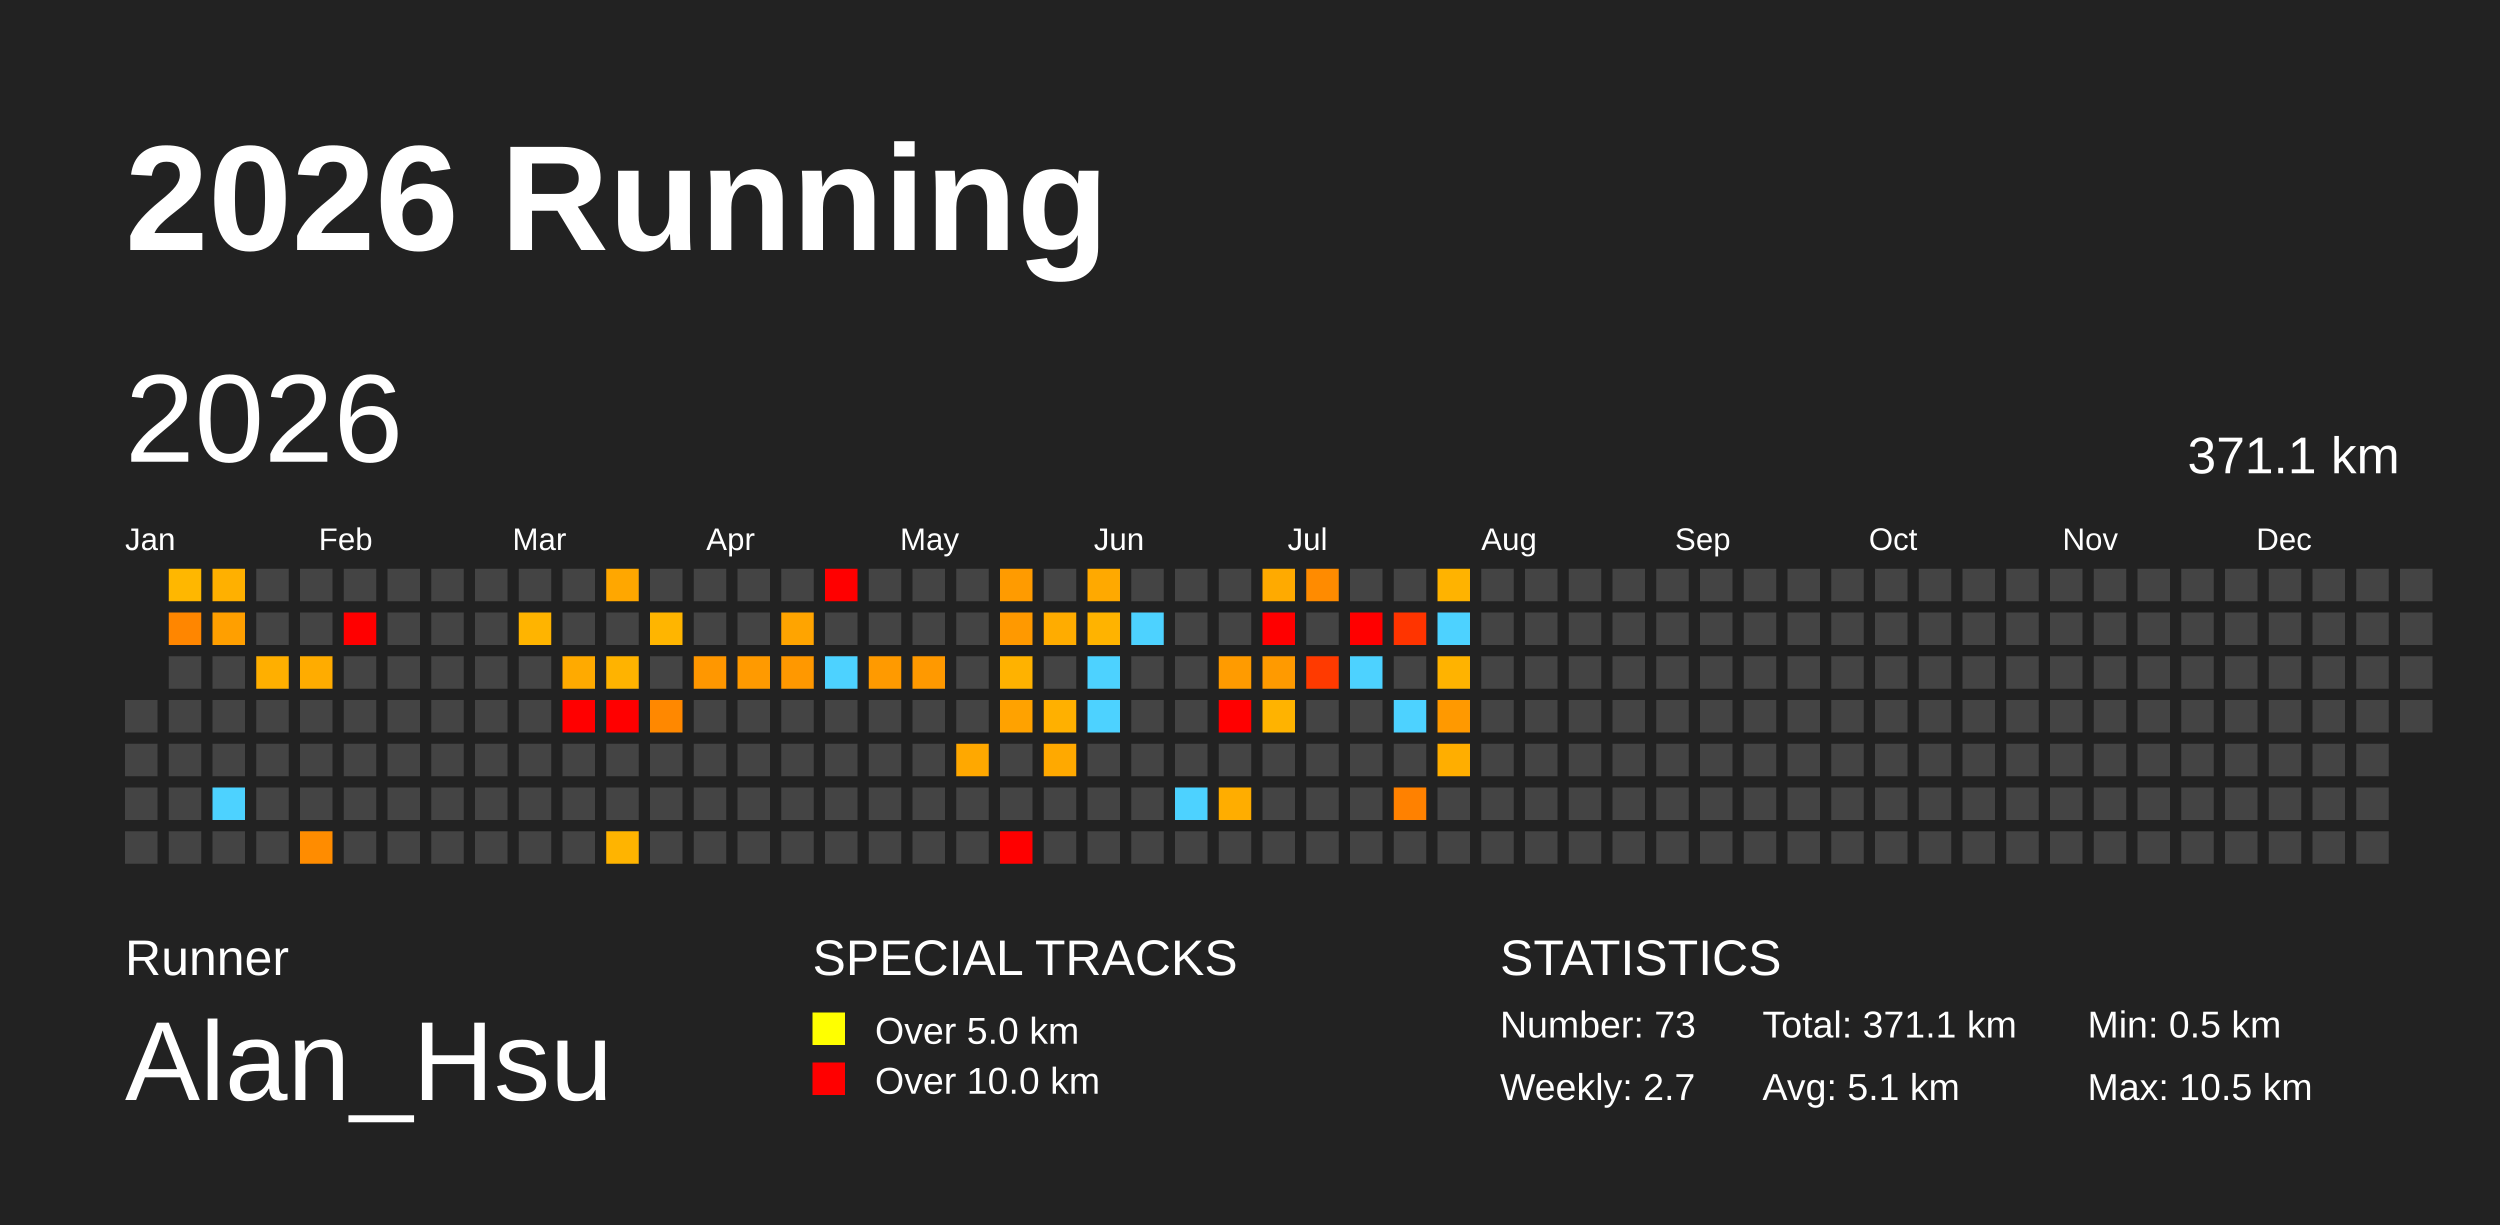
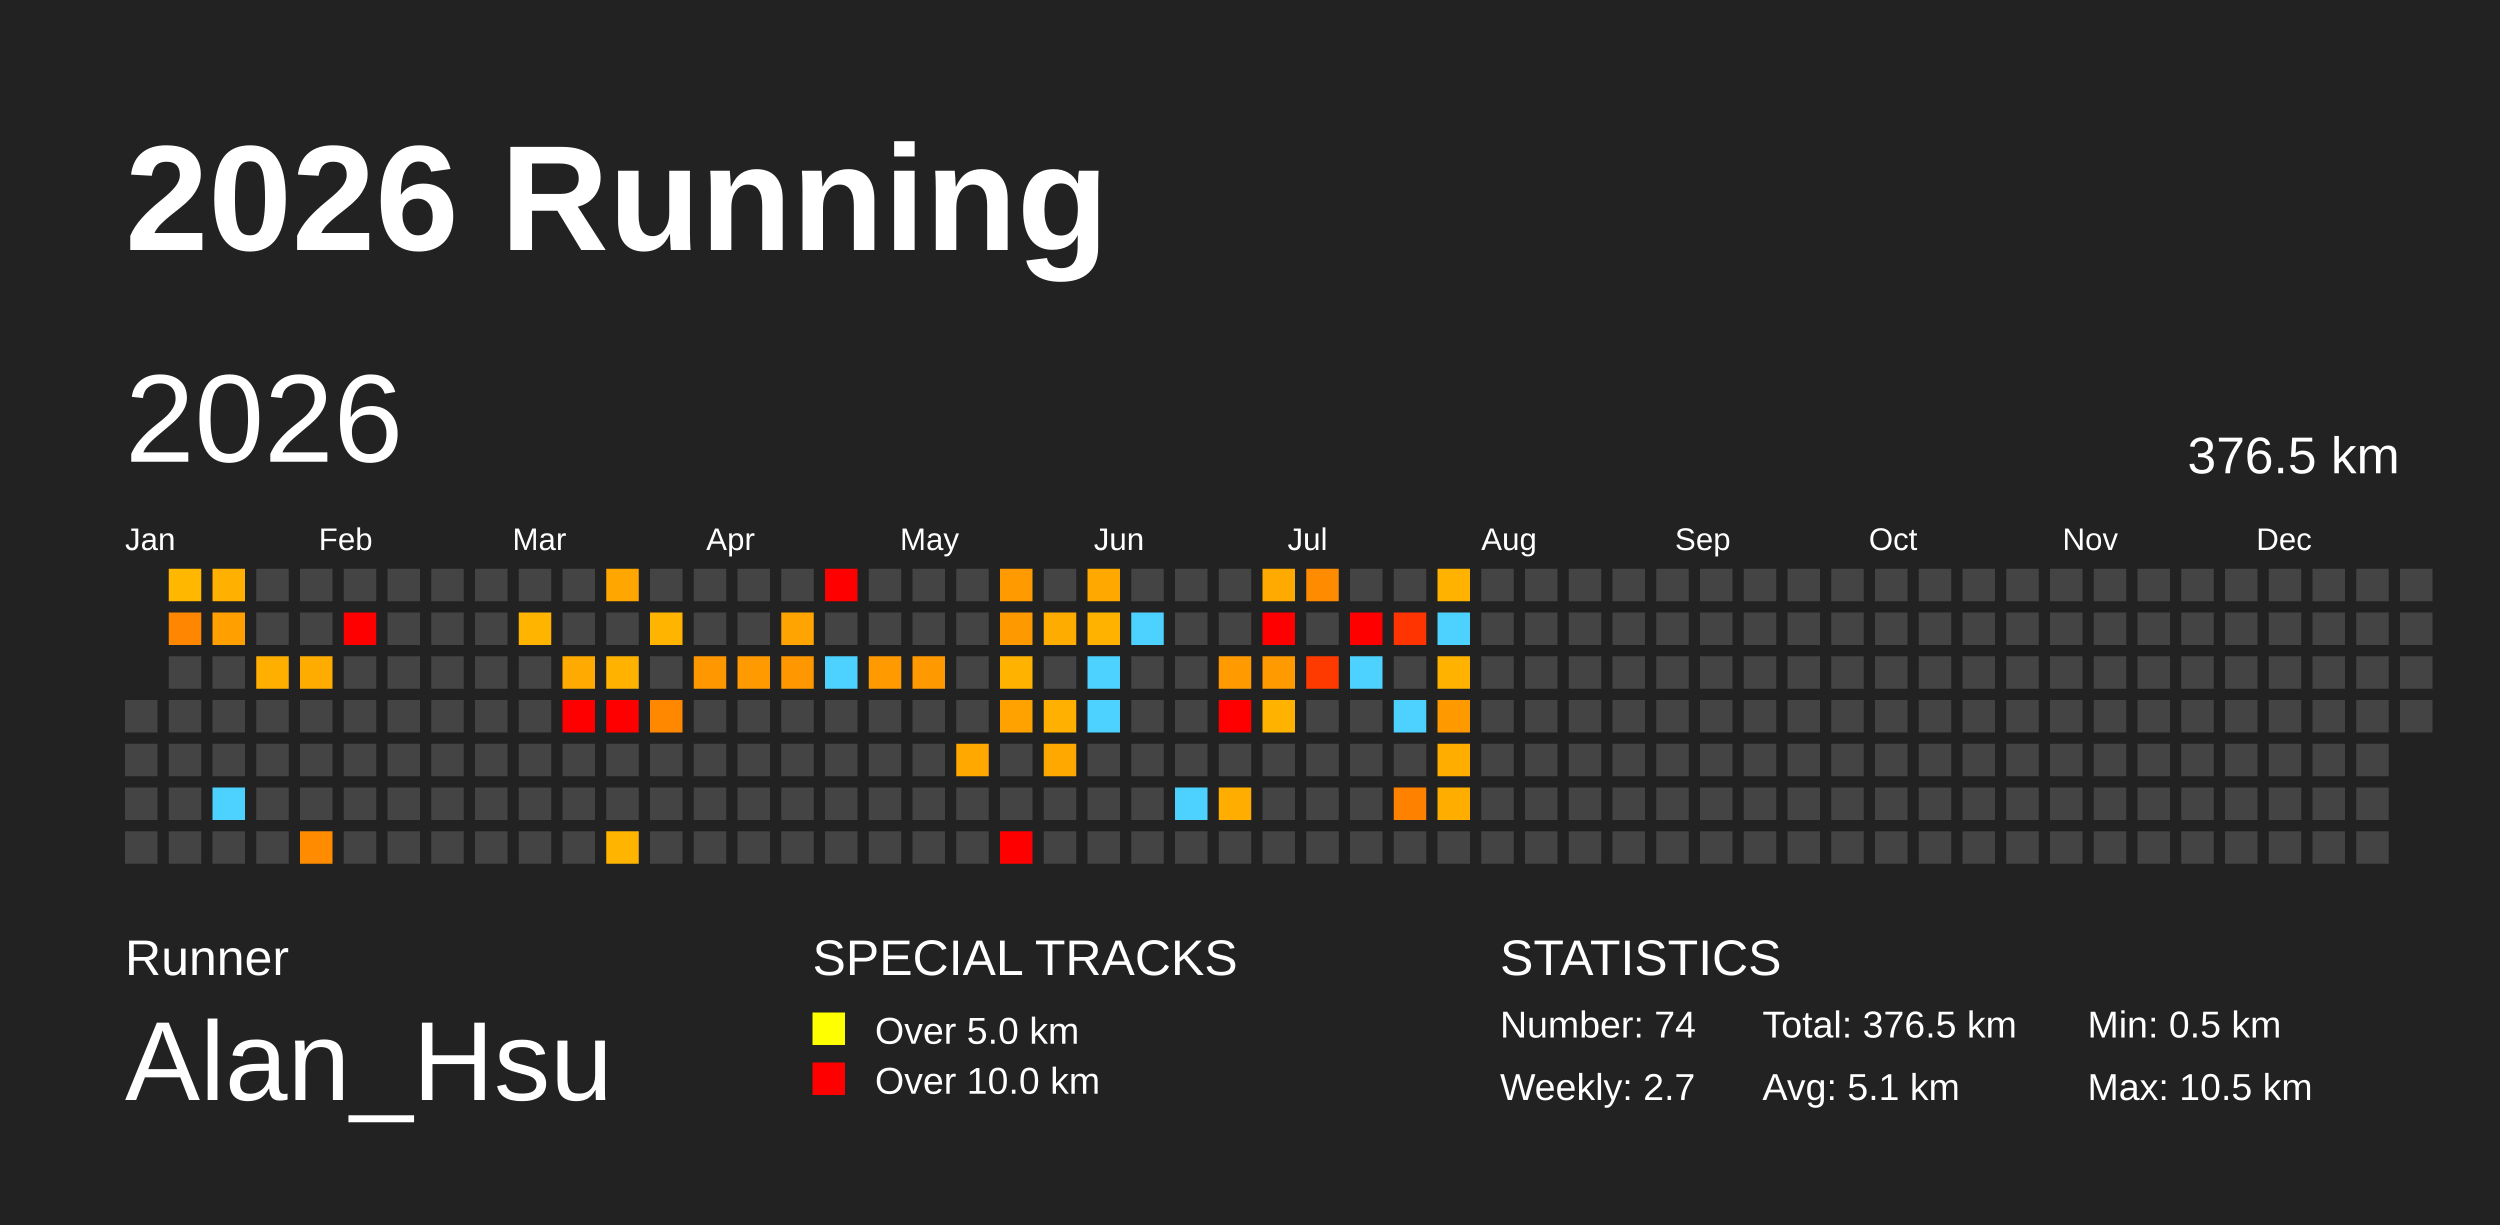
<svg xmlns="http://www.w3.org/2000/svg" baseProfile="full" height="98mm" version="1.1" viewBox="0,0,200,98" width="200mm">
  <defs />
  <rect fill="#222222" height="98" width="200" x="0" y="0" />
  <text fill="#FFFFFF" style="font-size:12px; font-family:Arial; font-weight:bold;" x="10" y="20">2026 Running</text>
  <text fill="#FFFFFF" style="font-size:4px; font-family:Arial" x="10" y="78">Runner</text>
  <text fill="#FFFFFF" style="font-size:9px; font-family:Arial" x="10" y="88">Alan_Hsu</text>
  <text fill="#FFFFFF" style="font-size:4px; font-family:Arial" x="65" y="78">SPECIAL TRACKS</text>
  <rect fill="yellow" height="2.6" width="2.6" x="65" y="81" />
  <text fill="#FFFFFF" style="font-size:3px; font-family:Arial" x="70" y="83.5">Over 5.0 km</text>
  <rect fill="red" height="2.6" width="2.6" x="65" y="85" />
  <text fill="#FFFFFF" style="font-size:3px; font-family:Arial" x="70" y="87.5">Over 10.0 km</text>
  <text fill="#FFFFFF" style="font-size:4px; font-family:Arial" x="120" y="78">STATISTICS</text>
-   <text fill="#FFFFFF" style="font-size:3px; font-family:Arial" x="120" y="83">Number: 73</text>
+   <text fill="#FFFFFF" style="font-size:3px; font-family:Arial" x="120" y="83">Number: 74</text>
  <text fill="#FFFFFF" style="font-size:3px; font-family:Arial" x="120" y="88">Weekly: 2.7</text>
-   <text fill="#FFFFFF" style="font-size:3px; font-family:Arial" x="141" y="83">Total: 371.1 km</text>
+   <text fill="#FFFFFF" style="font-size:3px; font-family:Arial" x="141" y="83">Total: 376.5 km</text>
  <text fill="#FFFFFF" style="font-size:3px; font-family:Arial" x="141" y="88">Avg: 5.1 km</text>
  <text fill="#FFFFFF" style="font-size:3px; font-family:Arial" x="167" y="83">Min: 0.5 km</text>
  <text fill="#FFFFFF" style="font-size:3px; font-family:Arial" x="167" y="88">Max: 10.5 km</text>
  <text dominant-baseline="hanging" fill="#FFFFFF" style="font-size:10.0px; font-family:Arial;" x="10" y="30">2026</text>
-   <text dominant-baseline="hanging" fill="#FFFFFF" style="font-size:4.125px; font-family:Arial;" x="175" y="35">371.1 km</text>
+   <text dominant-baseline="hanging" fill="#FFFFFF" style="font-size:4.125px; font-family:Arial;" x="175" y="35">376.5 km</text>
  <text fill="#FFFFFF" style="font-size:2.5px; font-family:Arial" x="10.0" y="44">Jan</text>
  <text fill="#FFFFFF" style="font-size:2.5px; font-family:Arial" x="25.5" y="44">Feb</text>
  <text fill="#FFFFFF" style="font-size:2.5px; font-family:Arial" x="41.0" y="44">Mar</text>
  <text fill="#FFFFFF" style="font-size:2.5px; font-family:Arial" x="56.5" y="44">Apr</text>
  <text fill="#FFFFFF" style="font-size:2.5px; font-family:Arial" x="72.0" y="44">May</text>
  <text fill="#FFFFFF" style="font-size:2.5px; font-family:Arial" x="87.5" y="44">Jun</text>
  <text fill="#FFFFFF" style="font-size:2.5px; font-family:Arial" x="103.0" y="44">Jul</text>
  <text fill="#FFFFFF" style="font-size:2.5px; font-family:Arial" x="118.5" y="44">Aug</text>
  <text fill="#FFFFFF" style="font-size:2.5px; font-family:Arial" x="134.0" y="44">Sep</text>
  <text fill="#FFFFFF" style="font-size:2.5px; font-family:Arial" x="149.5" y="44">Oct</text>
  <text fill="#FFFFFF" style="font-size:2.5px; font-family:Arial" x="165.0" y="44">Nov</text>
  <text fill="#FFFFFF" style="font-size:2.5px; font-family:Arial" x="180.5" y="44">Dec</text>
  <rect fill="#444444" height="2.6" width="2.6" x="10.0" y="56.0" />
  <rect fill="#444444" height="2.6" width="2.6" x="10.0" y="59.5" />
  <rect fill="#444444" height="2.6" width="2.6" x="10.0" y="63.0" />
  <rect fill="#444444" height="2.6" width="2.6" x="10.0" y="66.5" />
  <rect fill="#ffb700" height="2.6" width="2.6" x="13.5" y="45.5" />
  <rect fill="#ff8600" height="2.6" width="2.6" x="13.5" y="49.0" />
  <rect fill="#444444" height="2.6" width="2.6" x="13.5" y="52.5" />
  <rect fill="#444444" height="2.6" width="2.6" x="13.5" y="56.0" />
  <rect fill="#444444" height="2.6" width="2.6" x="13.5" y="59.5" />
  <rect fill="#444444" height="2.6" width="2.6" x="13.5" y="63.0" />
  <rect fill="#444444" height="2.6" width="2.6" x="13.5" y="66.5" />
  <rect fill="#ffb000" height="2.6" width="2.6" x="17.0" y="45.5" />
  <rect fill="#ff9f00" height="2.6" width="2.6" x="17.0" y="49.0" />
  <rect fill="#444444" height="2.6" width="2.6" x="17.0" y="52.5" />
  <rect fill="#444444" height="2.6" width="2.6" x="17.0" y="56.0" />
  <rect fill="#444444" height="2.6" width="2.6" x="17.0" y="59.5" />
  <rect fill="#4dd2ff" height="2.6" width="2.6" x="17.0" y="63.0" />
  <rect fill="#444444" height="2.6" width="2.6" x="17.0" y="66.5" />
  <rect fill="#444444" height="2.6" width="2.6" x="20.5" y="45.5" />
  <rect fill="#444444" height="2.6" width="2.6" x="20.5" y="49.0" />
  <rect fill="#ffaf00" height="2.6" width="2.6" x="20.5" y="52.5" />
  <rect fill="#444444" height="2.6" width="2.6" x="20.5" y="56.0" />
  <rect fill="#444444" height="2.6" width="2.6" x="20.5" y="59.5" />
  <rect fill="#444444" height="2.6" width="2.6" x="20.5" y="63.0" />
  <rect fill="#444444" height="2.6" width="2.6" x="20.5" y="66.5" />
  <rect fill="#444444" height="2.6" width="2.6" x="24.0" y="45.5" />
  <rect fill="#444444" height="2.6" width="2.6" x="24.0" y="49.0" />
  <rect fill="#ffac00" height="2.6" width="2.6" x="24.0" y="52.5" />
  <rect fill="#444444" height="2.6" width="2.6" x="24.0" y="56.0" />
  <rect fill="#444444" height="2.6" width="2.6" x="24.0" y="59.5" />
  <rect fill="#444444" height="2.6" width="2.6" x="24.0" y="63.0" />
  <rect fill="#ff8c00" height="2.6" width="2.6" x="24.0" y="66.5" />
  <rect fill="#444444" height="2.6" width="2.6" x="27.5" y="45.5" />
  <rect fill="red" height="2.6" width="2.6" x="27.5" y="49.0" />
  <rect fill="#444444" height="2.6" width="2.6" x="27.5" y="52.5" />
  <rect fill="#444444" height="2.6" width="2.6" x="27.5" y="56.0" />
  <rect fill="#444444" height="2.6" width="2.6" x="27.5" y="59.5" />
  <rect fill="#444444" height="2.6" width="2.6" x="27.5" y="63.0" />
  <rect fill="#444444" height="2.6" width="2.6" x="27.5" y="66.5" />
  <rect fill="#444444" height="2.6" width="2.6" x="31.0" y="45.5" />
  <rect fill="#444444" height="2.6" width="2.6" x="31.0" y="49.0" />
  <rect fill="#444444" height="2.6" width="2.6" x="31.0" y="52.5" />
  <rect fill="#444444" height="2.6" width="2.6" x="31.0" y="56.0" />
  <rect fill="#444444" height="2.6" width="2.6" x="31.0" y="59.5" />
  <rect fill="#444444" height="2.6" width="2.6" x="31.0" y="63.0" />
  <rect fill="#444444" height="2.6" width="2.6" x="31.0" y="66.5" />
  <rect fill="#444444" height="2.6" width="2.6" x="34.5" y="45.5" />
  <rect fill="#444444" height="2.6" width="2.6" x="34.5" y="49.0" />
  <rect fill="#444444" height="2.6" width="2.6" x="34.5" y="52.5" />
  <rect fill="#444444" height="2.6" width="2.6" x="34.5" y="56.0" />
  <rect fill="#444444" height="2.6" width="2.6" x="34.5" y="59.5" />
  <rect fill="#444444" height="2.6" width="2.6" x="34.5" y="63.0" />
  <rect fill="#444444" height="2.6" width="2.6" x="34.5" y="66.5" />
  <rect fill="#444444" height="2.6" width="2.6" x="38.0" y="45.5" />
  <rect fill="#444444" height="2.6" width="2.6" x="38.0" y="49.0" />
  <rect fill="#444444" height="2.6" width="2.6" x="38.0" y="52.5" />
  <rect fill="#444444" height="2.6" width="2.6" x="38.0" y="56.0" />
  <rect fill="#444444" height="2.6" width="2.6" x="38.0" y="59.5" />
  <rect fill="#444444" height="2.6" width="2.6" x="38.0" y="63.0" />
  <rect fill="#444444" height="2.6" width="2.6" x="38.0" y="66.5" />
  <rect fill="#444444" height="2.6" width="2.6" x="41.5" y="45.5" />
  <rect fill="#ffb400" height="2.6" width="2.6" x="41.5" y="49.0" />
  <rect fill="#444444" height="2.6" width="2.6" x="41.5" y="52.5" />
  <rect fill="#444444" height="2.6" width="2.6" x="41.5" y="56.0" />
  <rect fill="#444444" height="2.6" width="2.6" x="41.5" y="59.5" />
  <rect fill="#444444" height="2.6" width="2.6" x="41.5" y="63.0" />
  <rect fill="#444444" height="2.6" width="2.6" x="41.5" y="66.5" />
  <rect fill="#444444" height="2.6" width="2.6" x="45.0" y="45.5" />
  <rect fill="#444444" height="2.6" width="2.6" x="45.0" y="49.0" />
  <rect fill="#ffaa00" height="2.6" width="2.6" x="45.0" y="52.5" />
  <rect fill="red" height="2.6" width="2.6" x="45.0" y="56.0" />
  <rect fill="#444444" height="2.6" width="2.6" x="45.0" y="59.5" />
  <rect fill="#444444" height="2.6" width="2.6" x="45.0" y="63.0" />
  <rect fill="#444444" height="2.6" width="2.6" x="45.0" y="66.5" />
  <rect fill="#ffa700" height="2.6" width="2.6" x="48.5" y="45.5" />
  <rect fill="#444444" height="2.6" width="2.6" x="48.5" y="49.0" />
  <rect fill="#ffb300" height="2.6" width="2.6" x="48.5" y="52.5" />
  <rect fill="red" height="2.6" width="2.6" x="48.5" y="56.0" />
  <rect fill="#444444" height="2.6" width="2.6" x="48.5" y="59.5" />
  <rect fill="#444444" height="2.6" width="2.6" x="48.5" y="63.0" />
  <rect fill="#ffb400" height="2.6" width="2.6" x="48.5" y="66.5" />
  <rect fill="#444444" height="2.6" width="2.6" x="52.0" y="45.5" />
  <rect fill="#ffb500" height="2.6" width="2.6" x="52.0" y="49.0" />
  <rect fill="#444444" height="2.6" width="2.6" x="52.0" y="52.5" />
  <rect fill="#ff8800" height="2.6" width="2.6" x="52.0" y="56.0" />
  <rect fill="#444444" height="2.6" width="2.6" x="52.0" y="59.5" />
  <rect fill="#444444" height="2.6" width="2.6" x="52.0" y="63.0" />
  <rect fill="#444444" height="2.6" width="2.6" x="52.0" y="66.5" />
  <rect fill="#444444" height="2.6" width="2.6" x="55.5" y="45.5" />
  <rect fill="#444444" height="2.6" width="2.6" x="55.5" y="49.0" />
  <rect fill="#ff9700" height="2.6" width="2.6" x="55.5" y="52.5" />
  <rect fill="#444444" height="2.6" width="2.6" x="55.5" y="56.0" />
  <rect fill="#444444" height="2.6" width="2.6" x="55.5" y="59.5" />
  <rect fill="#444444" height="2.6" width="2.6" x="55.5" y="63.0" />
  <rect fill="#444444" height="2.6" width="2.6" x="55.5" y="66.5" />
  <rect fill="#444444" height="2.6" width="2.6" x="59.0" y="45.5" />
  <rect fill="#444444" height="2.6" width="2.6" x="59.0" y="49.0" />
  <rect fill="#ff9a00" height="2.6" width="2.6" x="59.0" y="52.5" />
  <rect fill="#444444" height="2.6" width="2.6" x="59.0" y="56.0" />
  <rect fill="#444444" height="2.6" width="2.6" x="59.0" y="59.5" />
  <rect fill="#444444" height="2.6" width="2.6" x="59.0" y="63.0" />
  <rect fill="#444444" height="2.6" width="2.6" x="59.0" y="66.5" />
  <rect fill="#444444" height="2.6" width="2.6" x="62.5" y="45.5" />
  <rect fill="#ffa400" height="2.6" width="2.6" x="62.5" y="49.0" />
  <rect fill="#ff9800" height="2.6" width="2.6" x="62.5" y="52.5" />
  <rect fill="#444444" height="2.6" width="2.6" x="62.5" y="56.0" />
  <rect fill="#444444" height="2.6" width="2.6" x="62.5" y="59.5" />
  <rect fill="#444444" height="2.6" width="2.6" x="62.5" y="63.0" />
  <rect fill="#444444" height="2.6" width="2.6" x="62.5" y="66.5" />
  <rect fill="red" height="2.6" width="2.6" x="66.0" y="45.5" />
  <rect fill="#444444" height="2.6" width="2.6" x="66.0" y="49.0" />
  <rect fill="#4dd2ff" height="2.6" width="2.6" x="66.0" y="52.5" />
  <rect fill="#444444" height="2.6" width="2.6" x="66.0" y="56.0" />
  <rect fill="#444444" height="2.6" width="2.6" x="66.0" y="59.5" />
  <rect fill="#444444" height="2.6" width="2.6" x="66.0" y="63.0" />
  <rect fill="#444444" height="2.6" width="2.6" x="66.0" y="66.5" />
  <rect fill="#444444" height="2.6" width="2.6" x="69.5" y="45.5" />
  <rect fill="#444444" height="2.6" width="2.6" x="69.5" y="49.0" />
  <rect fill="#ff9a00" height="2.6" width="2.6" x="69.5" y="52.5" />
  <rect fill="#444444" height="2.6" width="2.6" x="69.5" y="56.0" />
  <rect fill="#444444" height="2.6" width="2.6" x="69.5" y="59.5" />
  <rect fill="#444444" height="2.6" width="2.6" x="69.5" y="63.0" />
  <rect fill="#444444" height="2.6" width="2.6" x="69.5" y="66.5" />
  <rect fill="#444444" height="2.6" width="2.6" x="73.0" y="45.5" />
  <rect fill="#444444" height="2.6" width="2.6" x="73.0" y="49.0" />
  <rect fill="#ff9900" height="2.6" width="2.6" x="73.0" y="52.5" />
  <rect fill="#444444" height="2.6" width="2.6" x="73.0" y="56.0" />
  <rect fill="#444444" height="2.6" width="2.6" x="73.0" y="59.5" />
  <rect fill="#444444" height="2.6" width="2.6" x="73.0" y="63.0" />
  <rect fill="#444444" height="2.6" width="2.6" x="73.0" y="66.5" />
  <rect fill="#444444" height="2.6" width="2.6" x="76.5" y="45.5" />
  <rect fill="#444444" height="2.6" width="2.6" x="76.5" y="49.0" />
  <rect fill="#444444" height="2.6" width="2.6" x="76.5" y="52.5" />
  <rect fill="#444444" height="2.6" width="2.6" x="76.5" y="56.0" />
  <rect fill="#ffa800" height="2.6" width="2.6" x="76.5" y="59.5" />
  <rect fill="#444444" height="2.6" width="2.6" x="76.5" y="63.0" />
  <rect fill="#444444" height="2.6" width="2.6" x="76.5" y="66.5" />
  <rect fill="#ff9b00" height="2.6" width="2.6" x="80.0" y="45.5" />
  <rect fill="#ff9900" height="2.6" width="2.6" x="80.0" y="49.0" />
  <rect fill="#ffb200" height="2.6" width="2.6" x="80.0" y="52.5" />
  <rect fill="#ffa200" height="2.6" width="2.6" x="80.0" y="56.0" />
  <rect fill="#444444" height="2.6" width="2.6" x="80.0" y="59.5" />
  <rect fill="#444444" height="2.6" width="2.6" x="80.0" y="63.0" />
  <rect fill="red" height="2.6" width="2.6" x="80.0" y="66.5" />
  <rect fill="#444444" height="2.6" width="2.6" x="83.5" y="45.5" />
  <rect fill="#ffac00" height="2.6" width="2.6" x="83.5" y="49.0" />
  <rect fill="#444444" height="2.6" width="2.6" x="83.5" y="52.5" />
  <rect fill="#ffb000" height="2.6" width="2.6" x="83.5" y="56.0" />
  <rect fill="#ffa900" height="2.6" width="2.6" x="83.5" y="59.5" />
  <rect fill="#444444" height="2.6" width="2.6" x="83.5" y="63.0" />
  <rect fill="#444444" height="2.6" width="2.6" x="83.5" y="66.5" />
  <rect fill="#ffa900" height="2.6" width="2.6" x="87.0" y="45.5" />
  <rect fill="#ffb300" height="2.6" width="2.6" x="87.0" y="49.0" />
  <rect fill="#4dd2ff" height="2.6" width="2.6" x="87.0" y="52.5" />
  <rect fill="#4dd2ff" height="2.6" width="2.6" x="87.0" y="56.0" />
  <rect fill="#444444" height="2.6" width="2.6" x="87.0" y="59.5" />
  <rect fill="#444444" height="2.6" width="2.6" x="87.0" y="63.0" />
  <rect fill="#444444" height="2.6" width="2.6" x="87.0" y="66.5" />
  <rect fill="#444444" height="2.6" width="2.6" x="90.5" y="45.5" />
  <rect fill="#4dd2ff" height="2.6" width="2.6" x="90.5" y="49.0" />
  <rect fill="#444444" height="2.6" width="2.6" x="90.5" y="52.5" />
  <rect fill="#444444" height="2.6" width="2.6" x="90.5" y="56.0" />
  <rect fill="#444444" height="2.6" width="2.6" x="90.5" y="59.5" />
  <rect fill="#444444" height="2.6" width="2.6" x="90.5" y="63.0" />
  <rect fill="#444444" height="2.6" width="2.6" x="90.5" y="66.5" />
  <rect fill="#444444" height="2.6" width="2.6" x="94.0" y="45.5" />
  <rect fill="#444444" height="2.6" width="2.6" x="94.0" y="49.0" />
  <rect fill="#444444" height="2.6" width="2.6" x="94.0" y="52.5" />
  <rect fill="#444444" height="2.6" width="2.6" x="94.0" y="56.0" />
  <rect fill="#444444" height="2.6" width="2.6" x="94.0" y="59.5" />
  <rect fill="#4dd2ff" height="2.6" width="2.6" x="94.0" y="63.0" />
  <rect fill="#444444" height="2.6" width="2.6" x="94.0" y="66.5" />
  <rect fill="#444444" height="2.6" width="2.6" x="97.5" y="45.5" />
  <rect fill="#444444" height="2.6" width="2.6" x="97.5" y="49.0" />
  <rect fill="#ff9b00" height="2.6" width="2.6" x="97.5" y="52.5" />
  <rect fill="red" height="2.6" width="2.6" x="97.5" y="56.0" />
  <rect fill="#444444" height="2.6" width="2.6" x="97.5" y="59.5" />
  <rect fill="#ffad00" height="2.6" width="2.6" x="97.5" y="63.0" />
  <rect fill="#444444" height="2.6" width="2.6" x="97.5" y="66.5" />
  <rect fill="#ffaa00" height="2.6" width="2.6" x="101.0" y="45.5" />
  <rect fill="red" height="2.6" width="2.6" x="101.0" y="49.0" />
  <rect fill="#ff9a00" height="2.6" width="2.6" x="101.0" y="52.5" />
  <rect fill="#ffb300" height="2.6" width="2.6" x="101.0" y="56.0" />
  <rect fill="#444444" height="2.6" width="2.6" x="101.0" y="59.5" />
  <rect fill="#444444" height="2.6" width="2.6" x="101.0" y="63.0" />
  <rect fill="#444444" height="2.6" width="2.6" x="101.0" y="66.5" />
  <rect fill="#ff8b00" height="2.6" width="2.6" x="104.5" y="45.5" />
  <rect fill="#444444" height="2.6" width="2.6" x="104.5" y="49.0" />
  <rect fill="#ff3a00" height="2.6" width="2.6" x="104.5" y="52.5" />
  <rect fill="#444444" height="2.6" width="2.6" x="104.5" y="56.0" />
  <rect fill="#444444" height="2.6" width="2.6" x="104.5" y="59.5" />
  <rect fill="#444444" height="2.6" width="2.6" x="104.5" y="63.0" />
  <rect fill="#444444" height="2.6" width="2.6" x="104.5" y="66.5" />
  <rect fill="#444444" height="2.6" width="2.6" x="108.0" y="45.5" />
  <rect fill="red" height="2.6" width="2.6" x="108.0" y="49.0" />
  <rect fill="#4dd2ff" height="2.6" width="2.6" x="108.0" y="52.5" />
  <rect fill="#444444" height="2.6" width="2.6" x="108.0" y="56.0" />
  <rect fill="#444444" height="2.6" width="2.6" x="108.0" y="59.5" />
  <rect fill="#444444" height="2.6" width="2.6" x="108.0" y="63.0" />
  <rect fill="#444444" height="2.6" width="2.6" x="108.0" y="66.5" />
  <rect fill="#444444" height="2.6" width="2.6" x="111.5" y="45.5" />
  <rect fill="#ff3400" height="2.6" width="2.6" x="111.5" y="49.0" />
  <rect fill="#444444" height="2.6" width="2.6" x="111.5" y="52.5" />
  <rect fill="#4dd2ff" height="2.6" width="2.6" x="111.5" y="56.0" />
  <rect fill="#444444" height="2.6" width="2.6" x="111.5" y="59.5" />
  <rect fill="#ff8100" height="2.6" width="2.6" x="111.5" y="63.0" />
  <rect fill="#444444" height="2.6" width="2.6" x="111.5" y="66.5" />
  <rect fill="#ffb300" height="2.6" width="2.6" x="115.0" y="45.5" />
  <rect fill="#4dd2ff" height="2.6" width="2.6" x="115.0" y="49.0" />
  <rect fill="#ffb300" height="2.6" width="2.6" x="115.0" y="52.5" />
  <rect fill="#ff9900" height="2.6" width="2.6" x="115.0" y="56.0" />
  <rect fill="#ffae00" height="2.6" width="2.6" x="115.0" y="59.5" />
-   <rect fill="#444444" height="2.6" width="2.6" x="115.0" y="63.0" />
+   <rect fill="#ffae00" height="2.6" width="2.6" x="115.0" y="63.0" />
  <rect fill="#444444" height="2.6" width="2.6" x="115.0" y="66.5" />
  <rect fill="#444444" height="2.6" width="2.6" x="118.5" y="45.5" />
  <rect fill="#444444" height="2.6" width="2.6" x="118.5" y="49.0" />
  <rect fill="#444444" height="2.6" width="2.6" x="118.5" y="52.5" />
  <rect fill="#444444" height="2.6" width="2.6" x="118.5" y="56.0" />
  <rect fill="#444444" height="2.6" width="2.6" x="118.5" y="59.5" />
  <rect fill="#444444" height="2.6" width="2.6" x="118.5" y="63.0" />
  <rect fill="#444444" height="2.6" width="2.6" x="118.5" y="66.5" />
  <rect fill="#444444" height="2.6" width="2.6" x="122.0" y="45.5" />
  <rect fill="#444444" height="2.6" width="2.6" x="122.0" y="49.0" />
  <rect fill="#444444" height="2.6" width="2.6" x="122.0" y="52.5" />
  <rect fill="#444444" height="2.6" width="2.6" x="122.0" y="56.0" />
  <rect fill="#444444" height="2.6" width="2.6" x="122.0" y="59.5" />
  <rect fill="#444444" height="2.6" width="2.6" x="122.0" y="63.0" />
  <rect fill="#444444" height="2.6" width="2.6" x="122.0" y="66.5" />
  <rect fill="#444444" height="2.6" width="2.6" x="125.5" y="45.5" />
  <rect fill="#444444" height="2.6" width="2.6" x="125.5" y="49.0" />
  <rect fill="#444444" height="2.6" width="2.6" x="125.5" y="52.5" />
  <rect fill="#444444" height="2.6" width="2.6" x="125.5" y="56.0" />
  <rect fill="#444444" height="2.6" width="2.6" x="125.5" y="59.5" />
  <rect fill="#444444" height="2.6" width="2.6" x="125.5" y="63.0" />
  <rect fill="#444444" height="2.6" width="2.6" x="125.5" y="66.5" />
  <rect fill="#444444" height="2.6" width="2.6" x="129.0" y="45.5" />
  <rect fill="#444444" height="2.6" width="2.6" x="129.0" y="49.0" />
  <rect fill="#444444" height="2.6" width="2.6" x="129.0" y="52.5" />
  <rect fill="#444444" height="2.6" width="2.6" x="129.0" y="56.0" />
  <rect fill="#444444" height="2.6" width="2.6" x="129.0" y="59.5" />
  <rect fill="#444444" height="2.6" width="2.6" x="129.0" y="63.0" />
  <rect fill="#444444" height="2.6" width="2.6" x="129.0" y="66.5" />
  <rect fill="#444444" height="2.6" width="2.6" x="132.5" y="45.5" />
  <rect fill="#444444" height="2.6" width="2.6" x="132.5" y="49.0" />
  <rect fill="#444444" height="2.6" width="2.6" x="132.5" y="52.5" />
  <rect fill="#444444" height="2.6" width="2.6" x="132.5" y="56.0" />
  <rect fill="#444444" height="2.6" width="2.6" x="132.5" y="59.5" />
  <rect fill="#444444" height="2.6" width="2.6" x="132.5" y="63.0" />
  <rect fill="#444444" height="2.6" width="2.6" x="132.5" y="66.5" />
  <rect fill="#444444" height="2.6" width="2.6" x="136.0" y="45.5" />
  <rect fill="#444444" height="2.6" width="2.6" x="136.0" y="49.0" />
  <rect fill="#444444" height="2.6" width="2.6" x="136.0" y="52.5" />
  <rect fill="#444444" height="2.6" width="2.6" x="136.0" y="56.0" />
  <rect fill="#444444" height="2.6" width="2.6" x="136.0" y="59.5" />
  <rect fill="#444444" height="2.6" width="2.6" x="136.0" y="63.0" />
  <rect fill="#444444" height="2.6" width="2.6" x="136.0" y="66.5" />
  <rect fill="#444444" height="2.6" width="2.6" x="139.5" y="45.5" />
  <rect fill="#444444" height="2.6" width="2.6" x="139.5" y="49.0" />
  <rect fill="#444444" height="2.6" width="2.6" x="139.5" y="52.5" />
  <rect fill="#444444" height="2.6" width="2.6" x="139.5" y="56.0" />
  <rect fill="#444444" height="2.6" width="2.6" x="139.5" y="59.5" />
  <rect fill="#444444" height="2.6" width="2.6" x="139.5" y="63.0" />
  <rect fill="#444444" height="2.6" width="2.6" x="139.5" y="66.5" />
  <rect fill="#444444" height="2.6" width="2.6" x="143.0" y="45.5" />
  <rect fill="#444444" height="2.6" width="2.6" x="143.0" y="49.0" />
  <rect fill="#444444" height="2.6" width="2.6" x="143.0" y="52.5" />
  <rect fill="#444444" height="2.6" width="2.6" x="143.0" y="56.0" />
  <rect fill="#444444" height="2.6" width="2.6" x="143.0" y="59.5" />
  <rect fill="#444444" height="2.6" width="2.6" x="143.0" y="63.0" />
  <rect fill="#444444" height="2.6" width="2.6" x="143.0" y="66.5" />
  <rect fill="#444444" height="2.6" width="2.6" x="146.5" y="45.5" />
  <rect fill="#444444" height="2.6" width="2.6" x="146.5" y="49.0" />
  <rect fill="#444444" height="2.6" width="2.6" x="146.5" y="52.5" />
  <rect fill="#444444" height="2.6" width="2.6" x="146.5" y="56.0" />
  <rect fill="#444444" height="2.6" width="2.6" x="146.5" y="59.5" />
  <rect fill="#444444" height="2.6" width="2.6" x="146.5" y="63.0" />
  <rect fill="#444444" height="2.6" width="2.6" x="146.5" y="66.5" />
  <rect fill="#444444" height="2.6" width="2.6" x="150.0" y="45.5" />
  <rect fill="#444444" height="2.6" width="2.6" x="150.0" y="49.0" />
  <rect fill="#444444" height="2.6" width="2.6" x="150.0" y="52.5" />
  <rect fill="#444444" height="2.6" width="2.6" x="150.0" y="56.0" />
  <rect fill="#444444" height="2.6" width="2.6" x="150.0" y="59.5" />
  <rect fill="#444444" height="2.6" width="2.6" x="150.0" y="63.0" />
  <rect fill="#444444" height="2.6" width="2.6" x="150.0" y="66.5" />
  <rect fill="#444444" height="2.6" width="2.6" x="153.5" y="45.5" />
  <rect fill="#444444" height="2.6" width="2.6" x="153.5" y="49.0" />
  <rect fill="#444444" height="2.6" width="2.6" x="153.5" y="52.5" />
  <rect fill="#444444" height="2.6" width="2.6" x="153.5" y="56.0" />
  <rect fill="#444444" height="2.6" width="2.6" x="153.5" y="59.5" />
  <rect fill="#444444" height="2.6" width="2.6" x="153.5" y="63.0" />
  <rect fill="#444444" height="2.6" width="2.6" x="153.5" y="66.5" />
  <rect fill="#444444" height="2.6" width="2.6" x="157.0" y="45.5" />
  <rect fill="#444444" height="2.6" width="2.6" x="157.0" y="49.0" />
  <rect fill="#444444" height="2.6" width="2.6" x="157.0" y="52.5" />
  <rect fill="#444444" height="2.6" width="2.6" x="157.0" y="56.0" />
  <rect fill="#444444" height="2.6" width="2.6" x="157.0" y="59.5" />
  <rect fill="#444444" height="2.6" width="2.6" x="157.0" y="63.0" />
  <rect fill="#444444" height="2.6" width="2.6" x="157.0" y="66.5" />
  <rect fill="#444444" height="2.6" width="2.6" x="160.5" y="45.5" />
  <rect fill="#444444" height="2.6" width="2.6" x="160.5" y="49.0" />
  <rect fill="#444444" height="2.6" width="2.6" x="160.5" y="52.5" />
  <rect fill="#444444" height="2.6" width="2.6" x="160.5" y="56.0" />
  <rect fill="#444444" height="2.6" width="2.6" x="160.5" y="59.5" />
  <rect fill="#444444" height="2.6" width="2.6" x="160.5" y="63.0" />
  <rect fill="#444444" height="2.6" width="2.6" x="160.5" y="66.5" />
  <rect fill="#444444" height="2.6" width="2.6" x="164.0" y="45.5" />
  <rect fill="#444444" height="2.6" width="2.6" x="164.0" y="49.0" />
  <rect fill="#444444" height="2.6" width="2.6" x="164.0" y="52.5" />
  <rect fill="#444444" height="2.6" width="2.6" x="164.0" y="56.0" />
  <rect fill="#444444" height="2.6" width="2.6" x="164.0" y="59.5" />
  <rect fill="#444444" height="2.6" width="2.6" x="164.0" y="63.0" />
  <rect fill="#444444" height="2.6" width="2.6" x="164.0" y="66.5" />
  <rect fill="#444444" height="2.6" width="2.6" x="167.5" y="45.5" />
  <rect fill="#444444" height="2.6" width="2.6" x="167.5" y="49.0" />
  <rect fill="#444444" height="2.6" width="2.6" x="167.5" y="52.5" />
  <rect fill="#444444" height="2.6" width="2.6" x="167.5" y="56.0" />
  <rect fill="#444444" height="2.6" width="2.6" x="167.5" y="59.5" />
  <rect fill="#444444" height="2.6" width="2.6" x="167.5" y="63.0" />
  <rect fill="#444444" height="2.6" width="2.6" x="167.5" y="66.5" />
  <rect fill="#444444" height="2.6" width="2.6" x="171.0" y="45.5" />
  <rect fill="#444444" height="2.6" width="2.6" x="171.0" y="49.0" />
  <rect fill="#444444" height="2.6" width="2.6" x="171.0" y="52.5" />
  <rect fill="#444444" height="2.6" width="2.6" x="171.0" y="56.0" />
  <rect fill="#444444" height="2.6" width="2.6" x="171.0" y="59.5" />
  <rect fill="#444444" height="2.6" width="2.6" x="171.0" y="63.0" />
  <rect fill="#444444" height="2.6" width="2.6" x="171.0" y="66.5" />
  <rect fill="#444444" height="2.6" width="2.6" x="174.5" y="45.5" />
  <rect fill="#444444" height="2.6" width="2.6" x="174.5" y="49.0" />
  <rect fill="#444444" height="2.6" width="2.6" x="174.5" y="52.5" />
  <rect fill="#444444" height="2.6" width="2.6" x="174.5" y="56.0" />
  <rect fill="#444444" height="2.6" width="2.6" x="174.5" y="59.5" />
  <rect fill="#444444" height="2.6" width="2.6" x="174.5" y="63.0" />
  <rect fill="#444444" height="2.6" width="2.6" x="174.5" y="66.5" />
  <rect fill="#444444" height="2.6" width="2.6" x="178.0" y="45.5" />
  <rect fill="#444444" height="2.6" width="2.6" x="178.0" y="49.0" />
  <rect fill="#444444" height="2.6" width="2.6" x="178.0" y="52.5" />
  <rect fill="#444444" height="2.6" width="2.6" x="178.0" y="56.0" />
  <rect fill="#444444" height="2.6" width="2.6" x="178.0" y="59.5" />
  <rect fill="#444444" height="2.6" width="2.6" x="178.0" y="63.0" />
  <rect fill="#444444" height="2.6" width="2.6" x="178.0" y="66.5" />
  <rect fill="#444444" height="2.6" width="2.6" x="181.5" y="45.5" />
  <rect fill="#444444" height="2.6" width="2.6" x="181.5" y="49.0" />
  <rect fill="#444444" height="2.6" width="2.6" x="181.5" y="52.5" />
  <rect fill="#444444" height="2.6" width="2.6" x="181.5" y="56.0" />
  <rect fill="#444444" height="2.6" width="2.6" x="181.5" y="59.5" />
  <rect fill="#444444" height="2.6" width="2.6" x="181.5" y="63.0" />
  <rect fill="#444444" height="2.6" width="2.6" x="181.5" y="66.5" />
  <rect fill="#444444" height="2.6" width="2.6" x="185.0" y="45.5" />
  <rect fill="#444444" height="2.6" width="2.6" x="185.0" y="49.0" />
  <rect fill="#444444" height="2.6" width="2.6" x="185.0" y="52.5" />
  <rect fill="#444444" height="2.6" width="2.6" x="185.0" y="56.0" />
  <rect fill="#444444" height="2.6" width="2.6" x="185.0" y="59.5" />
  <rect fill="#444444" height="2.6" width="2.6" x="185.0" y="63.0" />
  <rect fill="#444444" height="2.6" width="2.6" x="185.0" y="66.5" />
  <rect fill="#444444" height="2.6" width="2.6" x="188.5" y="45.5" />
  <rect fill="#444444" height="2.6" width="2.6" x="188.5" y="49.0" />
  <rect fill="#444444" height="2.6" width="2.6" x="188.5" y="52.5" />
  <rect fill="#444444" height="2.6" width="2.6" x="188.5" y="56.0" />
  <rect fill="#444444" height="2.6" width="2.6" x="188.5" y="59.5" />
  <rect fill="#444444" height="2.6" width="2.6" x="188.5" y="63.0" />
  <rect fill="#444444" height="2.6" width="2.6" x="188.5" y="66.5" />
  <rect fill="#444444" height="2.6" width="2.6" x="192.0" y="45.5" />
  <rect fill="#444444" height="2.6" width="2.6" x="192.0" y="49.0" />
  <rect fill="#444444" height="2.6" width="2.6" x="192.0" y="52.5" />
  <rect fill="#444444" height="2.6" width="2.6" x="192.0" y="56.0" />
</svg>
